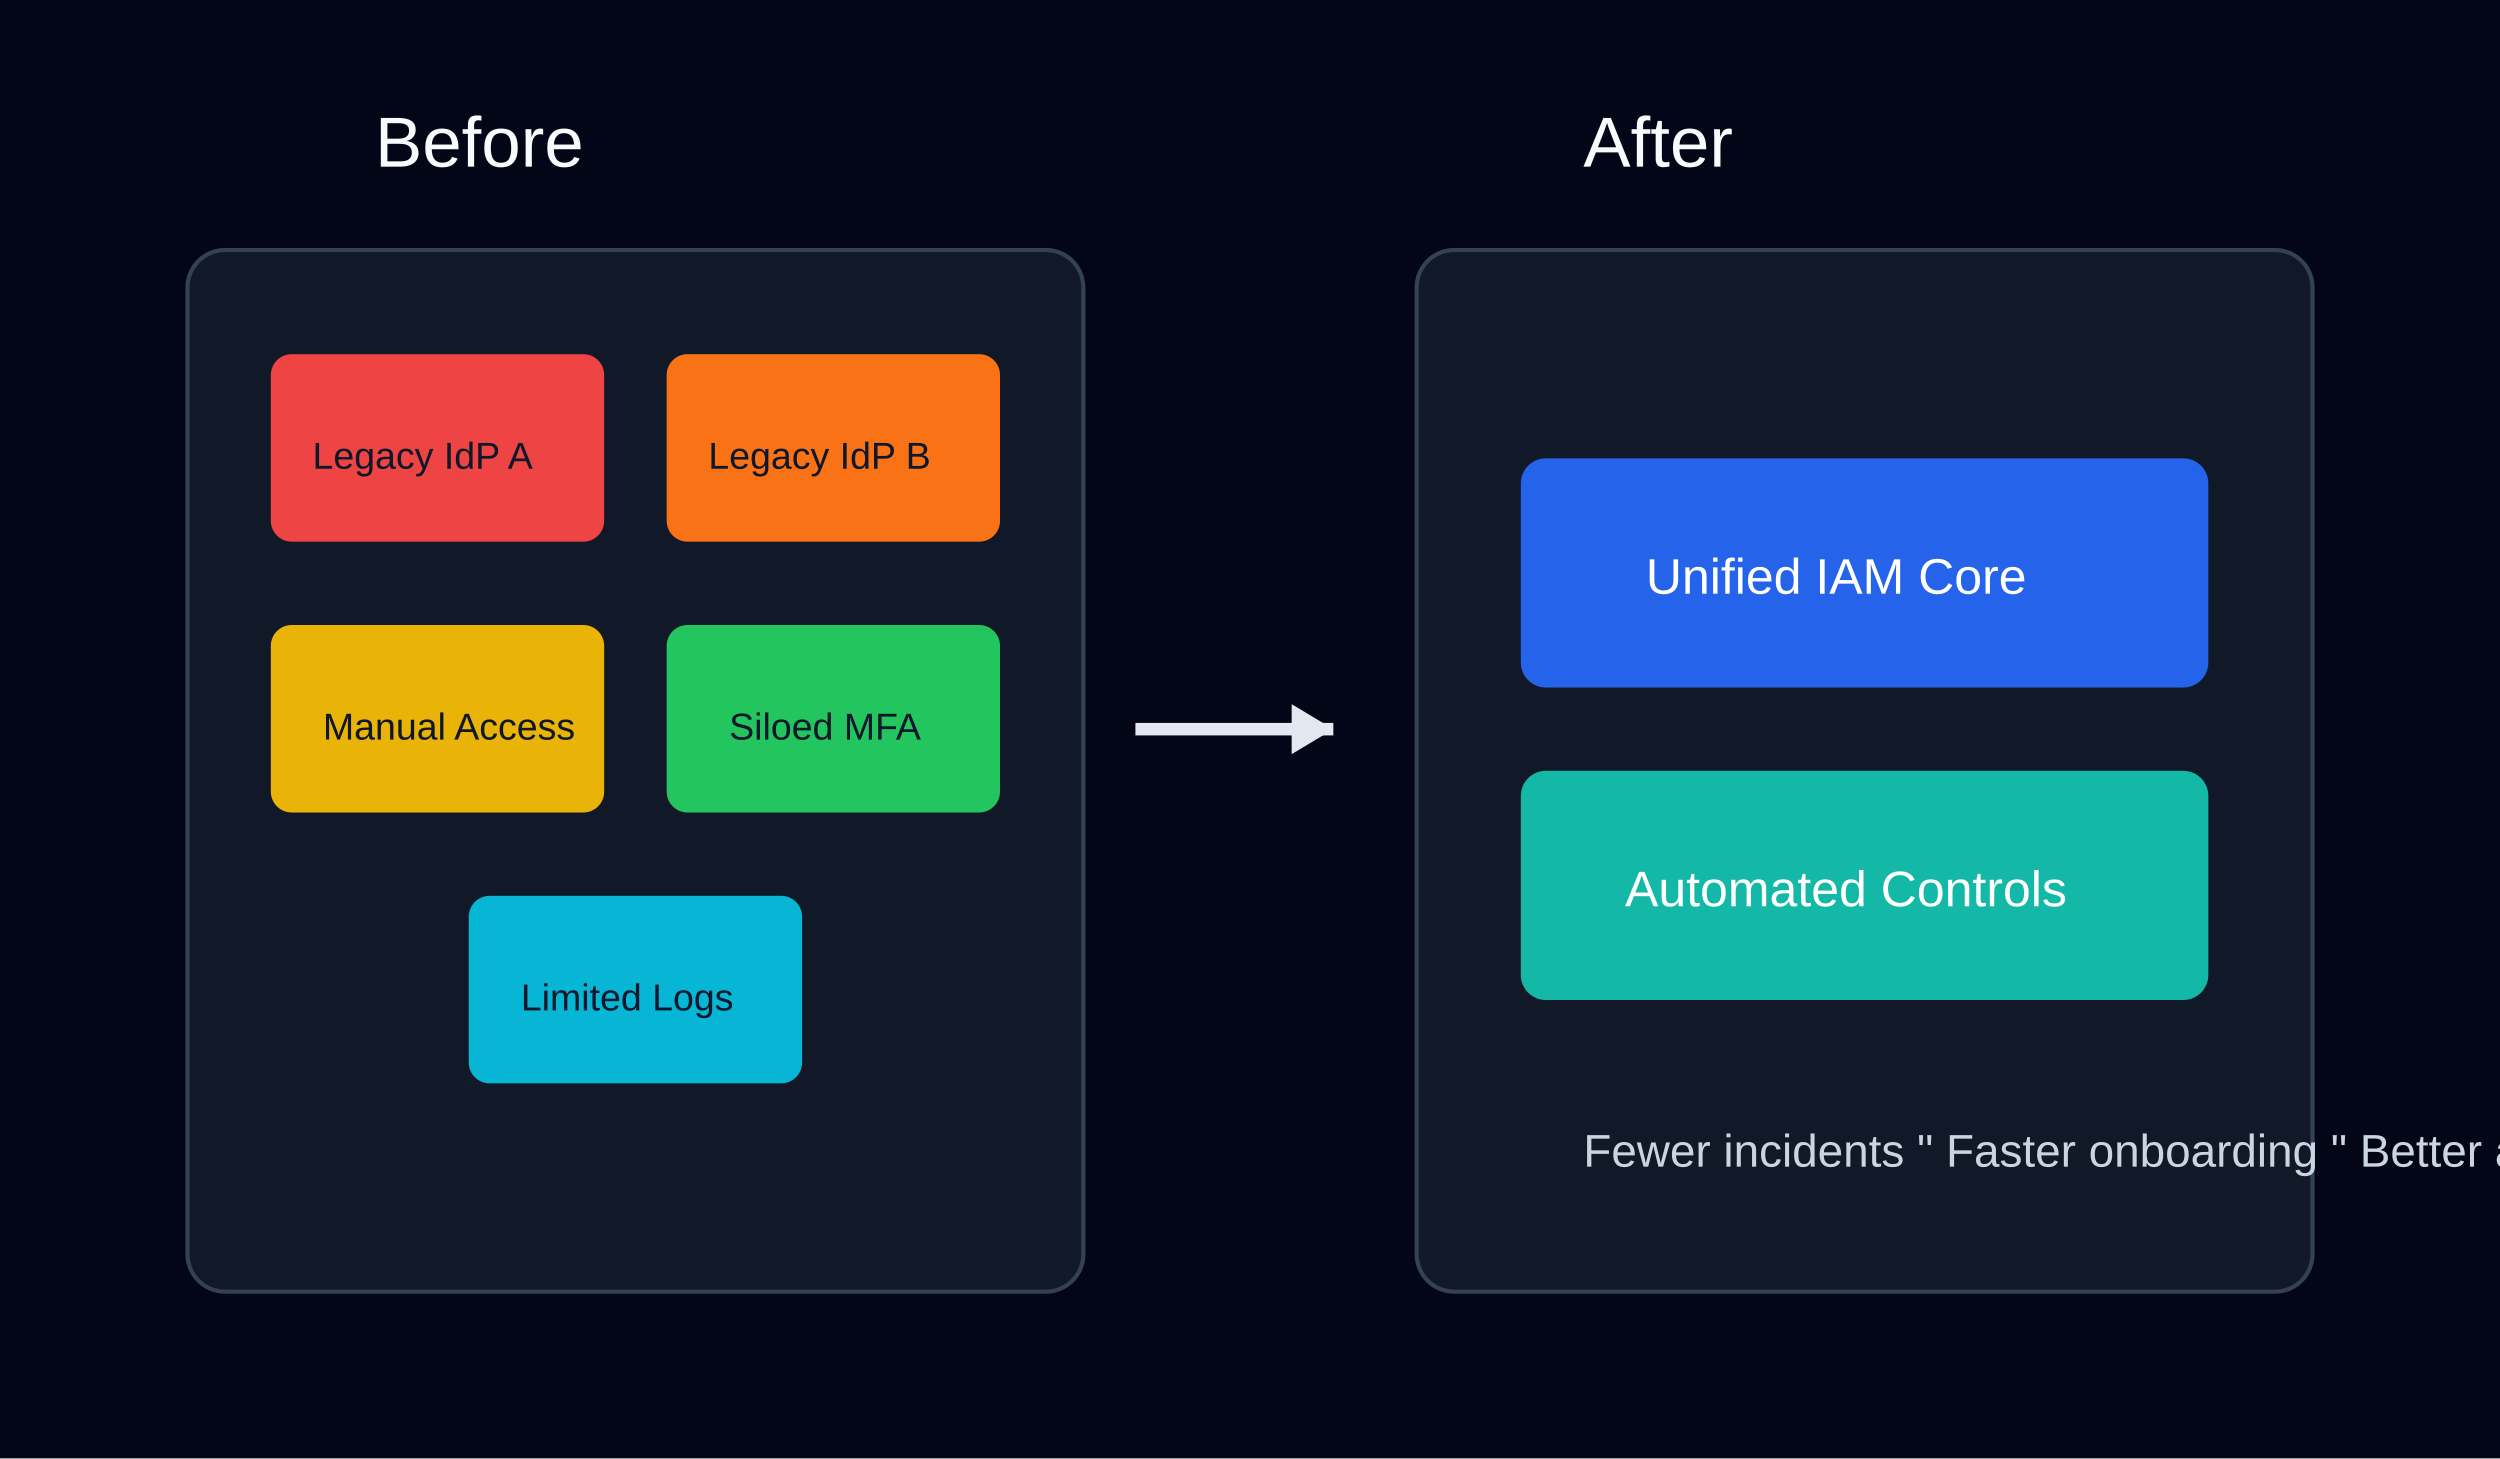
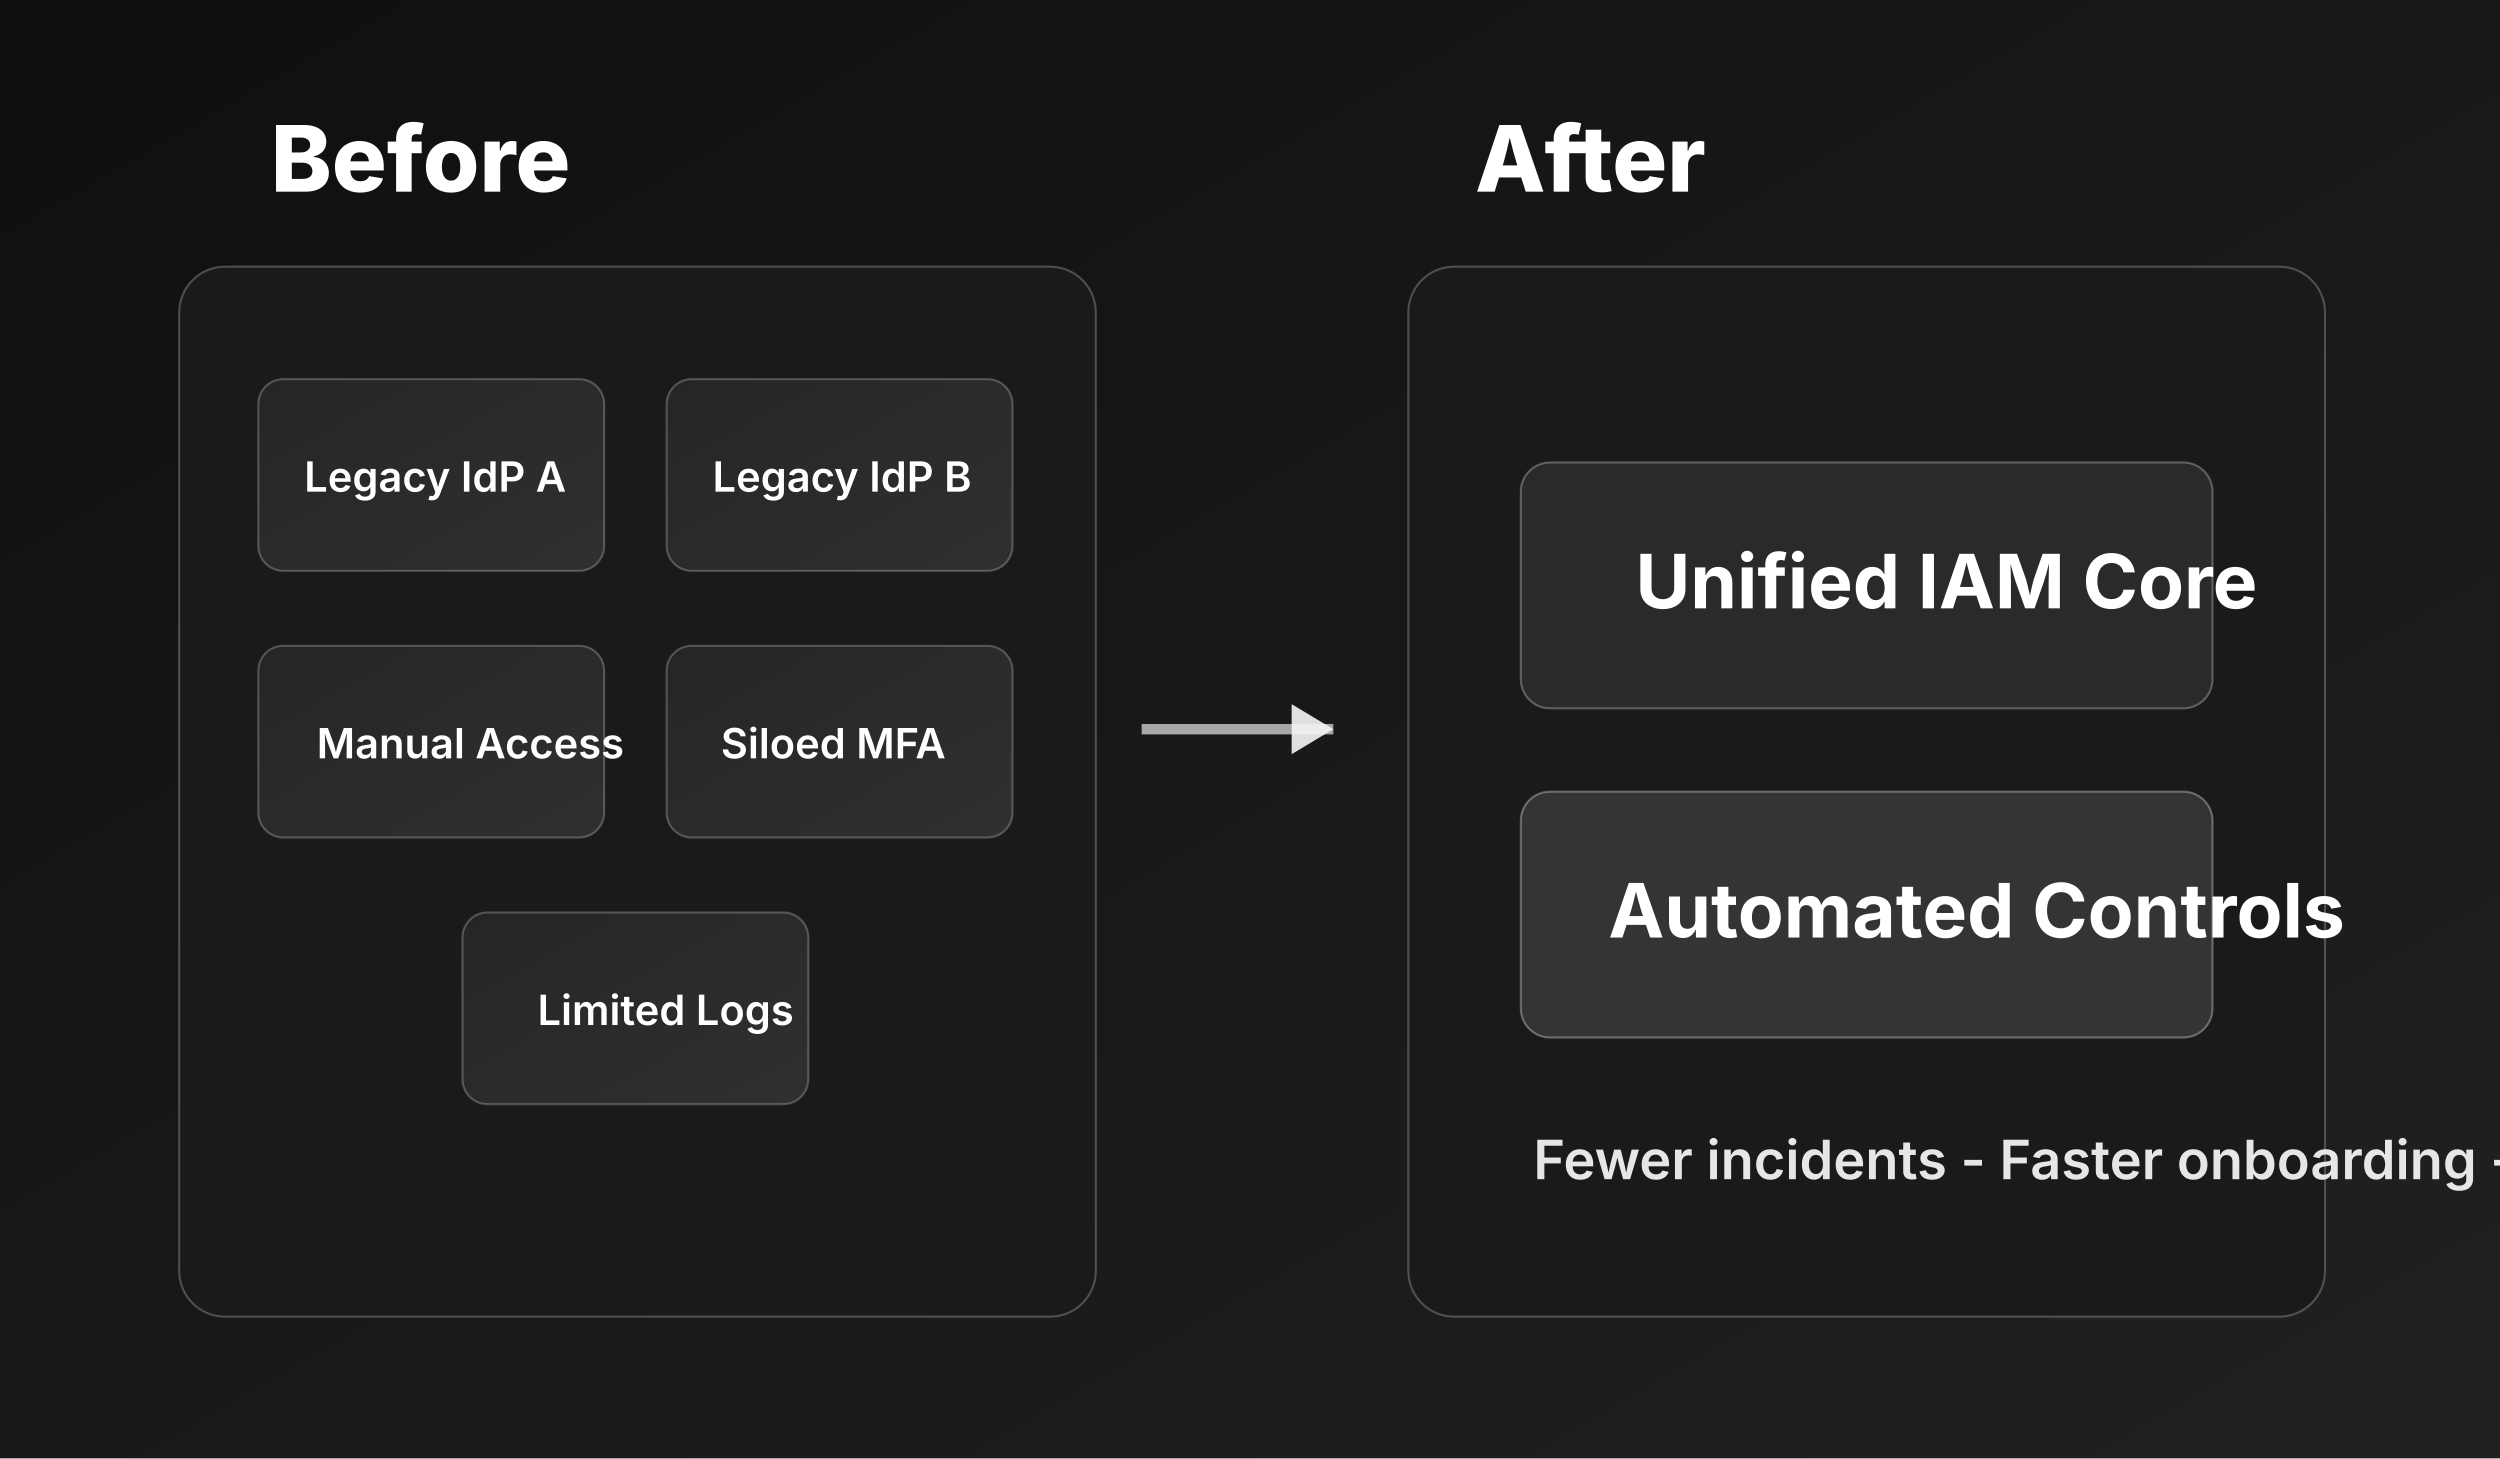
<svg xmlns="http://www.w3.org/2000/svg" width="1200" height="700" viewBox="0 0 1200 700" role="img" aria-labelledby="title desc">
-   <rect width="1200" height="700" fill="#020617" />
-   <text x="180" y="80" fill="#f8fafc" font-size="34" font-family="Arial">Before</text>
-   <text x="760" y="80" fill="#f8fafc" font-size="34" font-family="Arial">After</text>
-   <rect x="90" y="120" width="430" height="500" rx="18" fill="#111827" stroke="#334155" stroke-width="2" />
-   <rect x="680" y="120" width="430" height="500" rx="18" fill="#111827" stroke="#334155" stroke-width="2" />
-   <rect x="130" y="170" width="160" height="90" rx="10" fill="#ef4444" />
-   <rect x="320" y="170" width="160" height="90" rx="10" fill="#f97316" />
-   <rect x="130" y="300" width="160" height="90" rx="10" fill="#eab308" />
-   <rect x="320" y="300" width="160" height="90" rx="10" fill="#22c55e" />
-   <rect x="225" y="430" width="160" height="90" rx="10" fill="#06b6d4" />
-   <text x="150" y="225" fill="#0f172a" font-size="18" font-family="Arial">Legacy IdP A</text>
-   <text x="340" y="225" fill="#0f172a" font-size="18" font-family="Arial">Legacy IdP B</text>
-   <text x="155" y="355" fill="#0f172a" font-size="18" font-family="Arial">Manual Access</text>
-   <text x="350" y="355" fill="#0f172a" font-size="18" font-family="Arial">Siloed MFA</text>
-   <text x="250" y="485" fill="#0f172a" font-size="18" font-family="Arial">Limited Logs</text>
-   <rect x="730" y="220" width="330" height="110" rx="12" fill="#2563eb" />
-   <rect x="730" y="370" width="330" height="110" rx="12" fill="#14b8a6" />
-   <text x="790" y="285" fill="#ffffff" font-size="24" font-family="Arial">Unified IAM Core</text>
-   <text x="780" y="435" fill="#ffffff" font-size="24" font-family="Arial">Automated Controls</text>
-   <text x="760" y="560" fill="#cbd5e1" font-size="22" font-family="Arial">Fewer incidents " Faster onboarding " Better audits</text>
-   <path d="M545 350 L640 350" stroke="#e2e8f0" stroke-width="6" />
-   <polygon points="640,350 620,338 620,362" fill="#e2e8f0" />
+   <defs>
+     <linearGradient id="bg3" x1="0" y1="0" x2="1" y2="1">
+       <stop offset="0%" stop-color="#0f0f0f" />
+       <stop offset="100%" stop-color="#212121" />
+     </linearGradient>
+     <linearGradient id="card3" x1="0" y1="0" x2="1" y2="1">
+       <stop offset="0%" stop-color="#252525" />
+       <stop offset="100%" stop-color="#303030" />
+     </linearGradient>
+   </defs>
+   <rect width="1200" height="700" fill="url(#bg3)" />
+   <text x="130" y="92" fill="#ffffff" font-size="44" font-family="Inter, Arial, sans-serif" font-weight="800">Before</text>
+   <text x="708" y="92" fill="#ffffff" font-size="44" font-family="Inter, Arial, sans-serif" font-weight="800">After</text>
+   <rect x="86" y="128" width="440" height="504" rx="22" fill="#1a1a1a" stroke="#f2f2f2" stroke-opacity="0.25" />
+   <rect x="676" y="128" width="440" height="504" rx="22" fill="#1a1a1a" stroke="#f2f2f2" stroke-opacity="0.25" />
+   <g>
+     <rect x="124" y="182" width="166" height="92" rx="12" fill="url(#card3)" stroke="#f5f5f5" stroke-opacity="0.25" />
+     <rect x="320" y="182" width="166" height="92" rx="12" fill="url(#card3)" stroke="#f5f5f5" stroke-opacity="0.25" />
+     <rect x="124" y="310" width="166" height="92" rx="12" fill="url(#card3)" stroke="#f5f5f5" stroke-opacity="0.25" />
+     <rect x="320" y="310" width="166" height="92" rx="12" fill="url(#card3)" stroke="#f5f5f5" stroke-opacity="0.25" />
+     <rect x="222" y="438" width="166" height="92" rx="12" fill="url(#card3)" stroke="#f5f5f5" stroke-opacity="0.25" />
+     <text x="146" y="236" fill="#ffffff" font-size="20" font-family="Inter, Arial, sans-serif" font-weight="600">Legacy IdP A</text>
+     <text x="342" y="236" fill="#ffffff" font-size="20" font-family="Inter, Arial, sans-serif" font-weight="600">Legacy IdP B</text>
+     <text x="152" y="364" fill="#ffffff" font-size="20" font-family="Inter, Arial, sans-serif" font-weight="600">Manual Access</text>
+     <text x="346" y="364" fill="#ffffff" font-size="20" font-family="Inter, Arial, sans-serif" font-weight="600">Siloed MFA</text>
+     <text x="258" y="492" fill="#ffffff" font-size="20" font-family="Inter, Arial, sans-serif" font-weight="600">Limited Logs</text>
+   </g>
+   <g>
+     <rect x="730" y="222" width="332" height="118" rx="14" fill="#2a2a2a" stroke="#ffffff" stroke-opacity="0.28" />
+     <rect x="730" y="380" width="332" height="118" rx="14" fill="#f5f5f5" fill-opacity="0.12" stroke="#ffffff" stroke-opacity="0.32" />
+     <text x="785" y="292" fill="#ffffff" font-size="36" font-family="Inter, Arial, sans-serif" font-weight="700">Unified IAM Core</text>
+     <text x="772" y="450" fill="#ffffff" font-size="36" font-family="Inter, Arial, sans-serif" font-weight="700">Automated Controls</text>
+     <text x="736" y="566" fill="#e6e6e6" font-size="26" font-family="Inter, Arial, sans-serif" font-weight="600">Fewer incidents - Faster onboarding - Better audits</text>
+   </g>
+   <path d="M548 350 L640 350" stroke="#f5f5f5" stroke-opacity="0.65" stroke-width="5" />
+   <polygon points="640,350 620,338 620,362" fill="#f5f5f5" fill-opacity="0.9" />
</svg>
